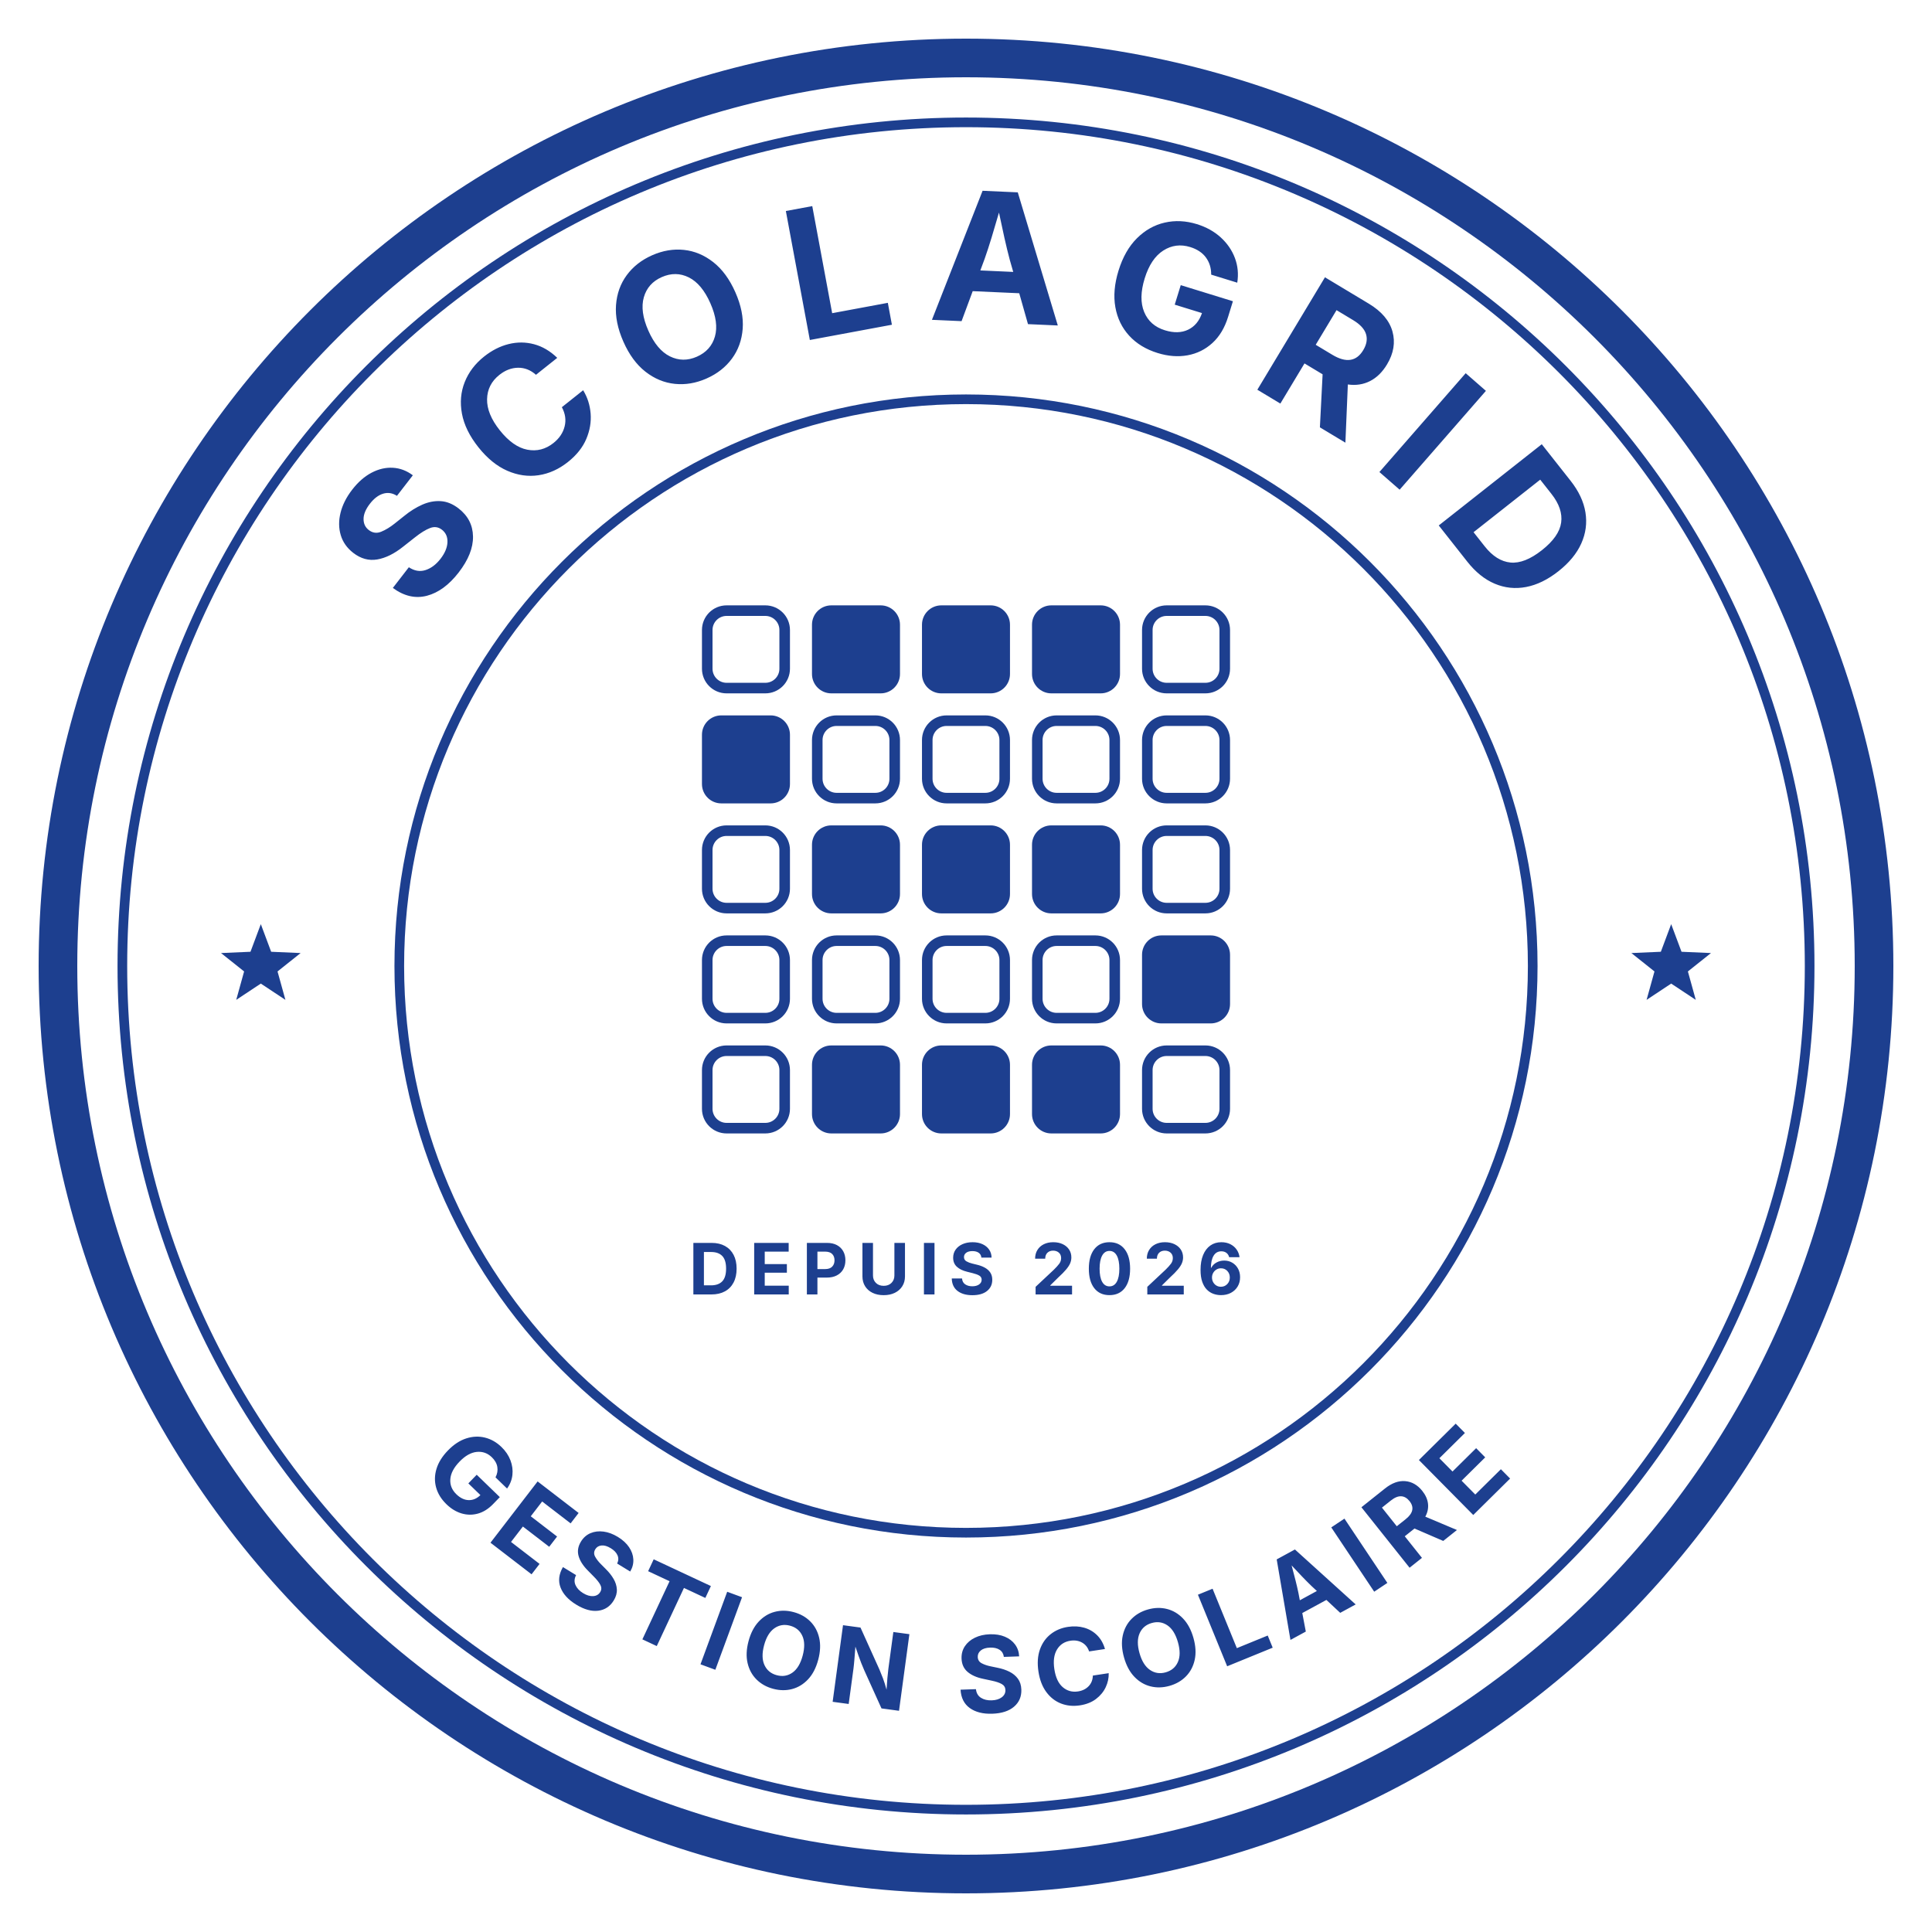
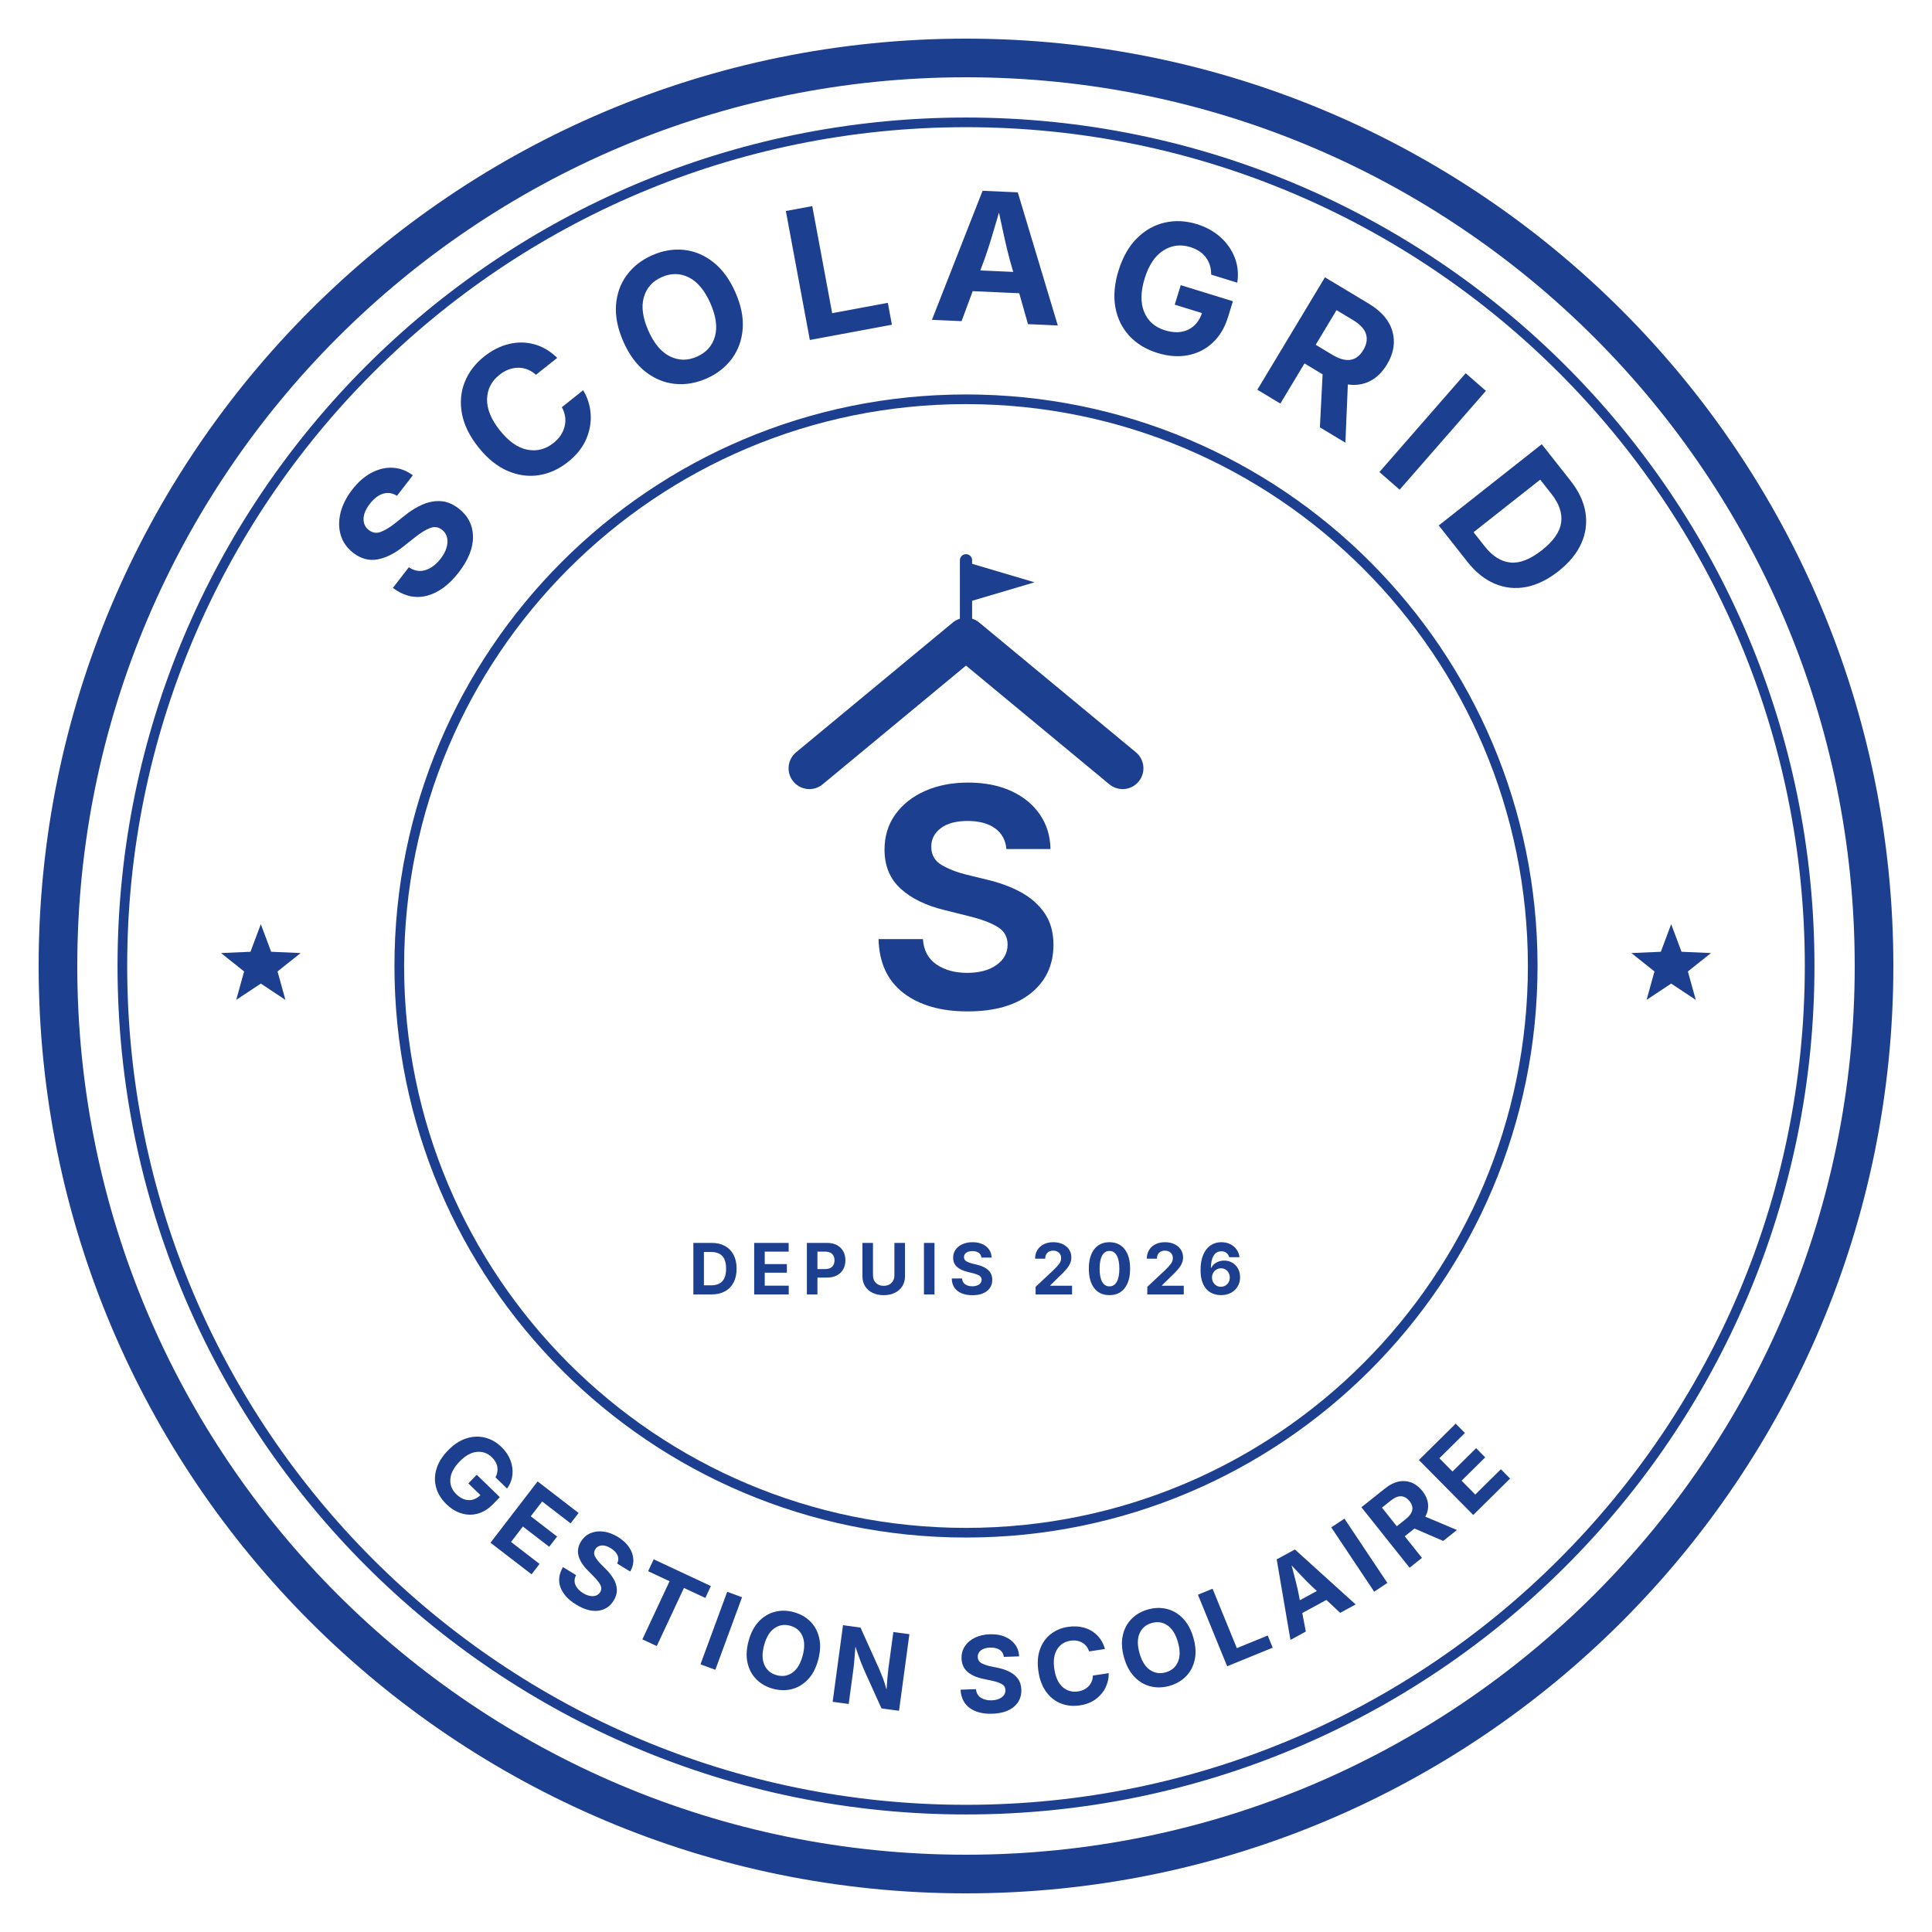
<svg xmlns="http://www.w3.org/2000/svg" viewBox="0 0 600 600" width="600" height="600">
  <g fill="none" stroke="#1D3F8F">
    <circle cx="300" cy="300" r="282" stroke-width="12" />
    <circle cx="300" cy="300" r="262" stroke-width="3" />
    <circle cx="300" cy="300" r="176" stroke-width="3" />
  </g>
  <path d="M142.44 177.793Q137.94 183.612 132.584 185.018Q127.228 186.423 122.001 182.589L126.969 176.165Q129.547 177.882 132.149 177.042Q134.751 176.203 136.809 173.542Q138.849 170.903 138.96 168.414Q139.071 165.924 137.232 164.502Q135.566 163.214 133.551 163.989Q131.535 164.763 128.845 166.9L125.215 169.761Q121.058 173.08 117.138 173.747Q113.218 174.414 109.713 171.704Q106.793 169.446 105.821 166.188Q104.849 162.931 105.754 159.258Q106.659 155.585 109.369 152.08Q112.129 148.511 115.408 146.796Q118.688 145.08 122.016 145.269Q125.344 145.458 128.211 147.606L123.276 153.987Q121.196 152.654 118.99 153.316Q116.784 153.978 114.877 156.444Q112.92 158.975 112.907 161.16Q112.894 163.345 114.516 164.599Q116.312 165.987 118.395 165.127Q120.477 164.266 122.564 162.596L125.536 160.228Q128.254 158.009 131.123 156.736Q133.991 155.463 136.849 155.634Q139.707 155.804 142.411 157.895Q146.802 161.291 146.895 166.6Q146.989 171.91 142.44 177.793Z M176.392 143.465Q172.135 146.854 167.265 147.585Q162.395 148.316 157.547 146.199Q152.699 144.082 148.577 138.905Q144.439 133.706 143.465 128.487Q142.492 123.269 144.318 118.67Q146.144 114.071 150.337 110.733Q153.953 107.855 157.948 106.859Q161.943 105.863 165.844 106.9Q169.744 107.936 173.059 111.134L166.448 116.396Q163.938 114.165 160.879 114.207Q157.819 114.249 155.08 116.428Q151.358 119.391 151.266 123.973Q151.173 128.555 155.209 133.626Q159.33 138.803 163.767 139.657Q168.204 140.511 171.884 137.582Q174.601 135.419 175.349 132.43Q176.097 129.44 174.491 126.456L181.101 121.193Q183.105 124.457 183.424 128.414Q183.743 132.371 182.078 136.317Q180.414 140.263 176.392 143.465Z M219.424 117.547Q214.496 119.723 209.563 119.212Q204.629 118.701 200.451 115.434Q196.274 112.168 193.6 106.114Q190.916 100.036 191.31 94.736Q191.704 89.435 194.65 85.444Q197.595 81.453 202.523 79.277Q207.475 77.09 212.397 77.607Q217.318 78.124 221.501 81.403Q225.684 84.682 228.369 90.76Q231.053 96.838 230.648 102.114Q230.242 107.389 227.309 111.374Q224.376 115.36 219.424 117.547ZM216.43 110.769Q220.783 108.847 222.024 104.517Q223.266 100.187 220.614 94.184Q217.952 88.156 213.91 86.145Q209.869 84.134 205.516 86.056Q201.189 87.967 199.946 92.327Q198.703 96.687 201.354 102.69Q203.994 108.668 208.049 110.674Q212.103 112.68 216.43 110.769Z M251.503 105.589 244.055 65.534 252.255 64.009 258.438 97.264 275.724 94.049 276.988 100.851Z M289.421 99.324 305.151 59.247 316.078 59.737 328.511 101.078 319.25 100.663 316.533 91.07 302.083 90.422 298.627 99.737ZM304.452 83.986 314.668 84.445 313.603 80.729Q312.759 77.571 311.939 73.894Q311.119 70.217 310.24 66.017Q309.04 70.178 307.948 73.77Q306.857 77.361 305.791 80.379Z M359.527 109.636Q354.066 107.95 350.684 104.259Q347.302 100.567 346.382 95.39Q345.462 90.212 347.366 84.046Q349.31 77.75 353.088 73.994Q356.866 70.238 361.715 69.131Q366.564 68.024 371.685 69.605Q376.074 70.96 379.111 73.729Q382.148 76.498 383.514 80.139Q384.879 83.78 384.242 87.79L376.143 85.29Q376.17 82.236 374.52 79.981Q372.869 77.726 369.629 76.725Q365.136 75.338 361.268 77.807Q357.401 80.276 355.49 86.468Q353.578 92.661 355.333 96.894Q357.088 101.127 361.765 102.571Q365.919 103.854 368.974 102.393Q372.029 100.932 373.287 97.228L364.822 94.615L366.693 88.554L382.892 93.554L381.392 98.414Q379.811 103.535 376.509 106.536Q373.207 109.538 368.81 110.341Q364.413 111.144 359.527 109.636Z M390.48 121.032 411.477 86.118 425.092 94.305Q431.044 97.885 432.445 102.956Q433.847 108.026 430.747 113.181Q428.591 116.767 425.468 118.351Q422.346 119.935 418.585 119.397L417.826 137.478L409.906 132.715L410.748 116.247L405.124 112.864L397.627 125.331ZM408.605 107.077 413.76 110.177Q420.181 114.038 423.365 108.742Q424.958 106.095 424.222 103.737Q423.486 101.38 420.205 99.407L415.073 96.321Z M461.465 121.386 434.671 152.078 428.389 146.593 455.183 115.901Z M455.688 174.437 446.816 163.185 478.809 137.959 487.765 149.317Q491.558 154.127 492.37 159.11Q493.183 164.093 491.081 168.78Q488.979 173.467 483.997 177.395Q478.994 181.34 473.936 182.299Q468.877 183.258 464.196 181.274Q459.514 179.289 455.688 174.437ZM457.627 165.282 461.081 169.662Q464.721 174.278 469.091 174.698Q473.461 175.117 478.85 170.868Q484.218 166.635 484.828 162.307Q485.437 157.979 481.814 153.384L478.326 148.961Z" fill="#1D3F8F" />
  <path d="M138.656 467.159Q136.238 464.816 135.446 461.974Q134.655 459.132 135.554 456.166Q136.452 453.2 139.098 450.469Q141.8 447.68 144.788 446.715Q147.775 445.751 150.618 446.463Q153.461 447.176 155.729 449.374Q157.674 451.257 158.53 453.523Q159.386 455.788 159.132 458.065Q158.877 460.343 157.472 462.279L153.885 458.804Q154.714 457.207 154.449 455.581Q154.184 453.956 152.749 452.566Q150.758 450.637 148.067 450.902Q145.377 451.167 142.72 453.91Q140.062 456.653 139.854 459.346Q139.646 462.038 141.718 464.045Q143.558 465.828 145.553 465.876Q147.548 465.924 149.198 464.314L145.448 460.681L148.049 457.996L155.224 464.947L153.139 467.1Q150.941 469.368 148.406 470.064Q145.87 470.759 143.345 470.007Q140.821 469.255 138.656 467.159Z M152.323 479.101 166.962 460.071 179.695 469.867 177.21 473.098 168.372 466.299 164.835 470.897 173.009 477.185 170.562 480.365 162.388 474.077 158.704 478.866 167.568 485.685 165.082 488.916Z M178.952 498.333Q175.253 496.072 174.085 493.025Q172.916 489.979 174.826 486.67L178.909 489.166Q178.069 490.787 178.728 492.257Q179.388 493.727 181.079 494.761Q182.756 495.786 184.221 495.69Q185.687 495.595 186.401 494.426Q187.048 493.368 186.465 492.237Q185.882 491.106 184.456 489.668L182.546 487.726Q180.335 485.505 179.692 483.252Q179.048 480.998 180.41 478.771Q181.544 476.915 183.39 476.136Q185.236 475.357 187.445 475.65Q189.655 475.943 191.882 477.305Q194.151 478.692 195.367 480.502Q196.583 482.313 196.687 484.274Q196.791 486.236 195.717 488.053L191.662 485.574Q192.308 484.27 191.778 483.02Q191.248 481.771 189.681 480.813Q188.073 479.829 186.792 479.963Q185.511 480.096 184.881 481.127Q184.183 482.268 184.822 483.432Q185.46 484.597 186.573 485.712L188.152 487.3Q189.626 488.749 190.557 490.347Q191.487 491.945 191.571 493.63Q191.656 495.315 190.605 497.034Q188.899 499.825 185.795 500.222Q182.691 500.619 178.952 498.333Z M201.284 487.947 203.011 484.254 220.775 492.561 219.048 496.254 212.407 493.148 203.963 511.204 199.497 509.115 207.94 491.06Z M230.45 496.034 222.156 518.564 217.544 516.866 225.838 494.336Z M240.109 524.47Q237.042 523.652 234.964 521.596Q232.886 519.541 232.171 516.498Q231.457 513.456 232.462 509.688Q233.472 505.905 235.609 503.615Q237.746 501.325 240.572 500.578Q243.397 499.831 246.464 500.65Q249.547 501.472 251.617 503.526Q253.688 505.579 254.4 508.629Q255.112 511.679 254.103 515.462Q253.093 519.246 250.961 521.52Q248.828 523.794 246.01 524.543Q243.192 525.292 240.109 524.47ZM241.235 520.251Q243.944 520.974 246.112 519.442Q248.28 517.911 249.277 514.175Q250.278 510.423 249.163 508.007Q248.048 505.592 245.339 504.869Q242.645 504.15 240.465 505.695Q238.286 507.24 237.289 510.976Q236.296 514.697 237.419 517.115Q238.541 519.532 241.235 520.251Z M258.586 528.51 261.805 504.718 267.234 505.453 273.126 518.51Q273.67 519.771 274.232 521.27Q274.793 522.769 275.323 524.743Q275.433 522.969 275.584 521.193Q275.735 519.416 275.892 518.251L277.437 506.834L282.419 507.508L279.2 531.3L273.755 530.563L268.399 518.716Q267.889 517.558 267.466 516.476Q267.043 515.395 266.615 514.174Q266.186 512.954 265.653 511.369Q265.489 513.542 265.34 515.367Q265.19 517.193 265.047 518.247L263.568 529.185Z M308.174 532.211Q303.842 532.36 301.189 530.46Q298.536 528.561 298.307 524.747L303.09 524.583Q303.282 526.398 304.642 527.262Q306.002 528.126 307.982 528.058Q309.947 527.99 311.118 527.103Q312.288 526.216 312.241 524.848Q312.198 523.608 311.088 522.985Q309.979 522.362 307.997 521.947L305.334 521.377Q302.264 520.741 300.487 519.215Q298.709 517.688 298.619 515.079Q298.544 512.905 299.656 511.238Q300.767 509.572 302.773 508.6Q304.779 507.628 307.388 507.538Q310.045 507.446 312.057 508.288Q314.069 509.129 315.236 510.709Q316.403 512.289 316.508 514.398L311.757 514.562Q311.579 513.117 310.448 512.366Q309.318 511.615 307.482 511.678Q305.598 511.743 304.602 512.559Q303.607 513.375 303.648 514.583Q303.694 515.92 304.869 516.54Q306.043 517.161 307.585 517.479L309.778 517.935Q311.807 518.333 313.464 519.154Q315.12 519.976 316.118 521.336Q317.117 522.696 317.186 524.709Q317.299 527.978 314.926 530.019Q312.554 532.06 308.174 532.211Z M335.374 529.614Q332.204 530.096 329.5 529.04Q326.797 527.984 324.942 525.479Q323.086 522.974 322.5 519.119Q321.911 515.248 322.945 512.296Q323.98 509.343 326.263 507.529Q328.546 505.715 331.668 505.241Q334.36 504.831 336.694 505.495Q339.028 506.159 340.717 507.834Q342.406 509.508 343.161 512.115L338.238 512.864Q337.611 510.987 336.035 510.11Q334.459 509.233 332.42 509.543Q329.648 509.965 328.256 512.279Q326.864 514.593 327.438 518.368Q328.024 522.224 330.041 523.962Q332.057 525.701 334.797 525.285Q336.82 524.977 338.08 523.669Q339.34 522.361 339.395 520.364L344.317 519.616Q344.383 521.871 343.385 523.987Q342.386 526.103 340.377 527.631Q338.369 529.159 335.374 529.614Z M363.205 523.559Q360.15 524.423 357.314 523.718Q354.477 523.013 352.309 520.762Q350.14 518.512 349.08 514.76Q348.014 510.992 348.681 507.932Q349.348 504.871 351.396 502.785Q353.443 500.699 356.498 499.836Q359.568 498.968 362.397 499.675Q365.226 500.382 367.396 502.64Q369.567 504.899 370.632 508.666Q371.697 512.434 371.026 515.479Q370.355 518.524 368.315 520.608Q366.275 522.691 363.205 523.559ZM362.017 519.357Q364.715 518.595 365.796 516.171Q366.878 513.747 365.825 510.025Q364.769 506.289 362.576 504.782Q360.384 503.275 357.686 504.038Q355.003 504.796 353.919 507.238Q352.834 509.68 353.886 513.401Q354.934 517.107 357.134 518.611Q359.335 520.116 362.017 519.357Z M381.105 517.479 372.026 495.253 376.576 493.395 384.113 511.847 393.705 507.929 395.246 511.703Z M400.761 509.294 396.49 484.285 402.151 481.205 421.015 498.273 416.217 500.884 411.924 496.873 404.437 500.947 405.531 506.699ZM403.672 496.979 408.966 494.098 407.297 492.548Q405.909 491.212 404.375 489.607Q402.842 488.002 401.119 486.151Q401.781 488.615 402.324 490.76Q402.867 492.904 403.249 494.751Z M417.527 471.621 430.858 491.589 426.771 494.317 413.44 474.349Z M437.759 486.873 422.802 468.092 430.125 462.26Q433.327 459.71 436.415 459.98Q439.503 460.25 441.712 463.023Q443.248 464.951 443.48 467.001Q443.712 469.051 442.641 471.017L452.468 475.158L448.208 478.551L439.288 474.696L436.263 477.106L441.604 483.811ZM433.784 473.992 436.557 471.784Q440.01 469.033 437.741 466.185Q436.607 464.76 435.154 464.682Q433.701 464.603 431.936 466.008L429.176 468.207Z M457.533 470.496 440.653 453.423 452.077 442.128 454.943 445.027 447.014 452.867 451.092 456.992 458.426 449.742 461.247 452.595 453.913 459.845 458.161 464.142 466.114 456.28 468.98 459.179Z" fill="#1D3F8F" />
  <polygon points="81.00,287.00 84.21,295.58 93.36,295.98 86.19,301.69 88.64,310.52 81.00,305.46 73.36,310.52 75.81,301.69 68.64,295.98 77.79,295.58" fill="#1D3F8F" />
  <polygon points="519.00,287.00 522.21,295.58 531.36,295.98 524.19,301.69 526.64,310.52 519.00,305.46 511.36,310.52 513.81,301.69 506.64,295.98 515.79,295.58" fill="#1D3F8F" />
-   <rect x="219.64" y="189.64" width="24.05" height="24.05" rx="6.01" fill="none" stroke="#1D3F8F" stroke-width="3.28" />
-   <rect x="252.17" y="188.00" width="27.33" height="27.33" rx="6.01" fill="#1D3F8F" />
-   <rect x="286.33" y="188.00" width="27.33" height="27.33" rx="6.01" fill="#1D3F8F" />
-   <rect x="320.50" y="188.00" width="27.33" height="27.33" rx="6.01" fill="#1D3F8F" />
-   <rect x="356.31" y="189.64" width="24.05" height="24.05" rx="6.01" fill="none" stroke="#1D3F8F" stroke-width="3.28" />
-   <rect x="218.00" y="222.17" width="27.33" height="27.33" rx="6.01" fill="#1D3F8F" />
-   <rect x="253.81" y="223.81" width="24.05" height="24.05" rx="6.01" fill="none" stroke="#1D3F8F" stroke-width="3.28" />
-   <rect x="287.97" y="223.81" width="24.05" height="24.05" rx="6.01" fill="none" stroke="#1D3F8F" stroke-width="3.28" />
-   <rect x="322.14" y="223.81" width="24.05" height="24.05" rx="6.01" fill="none" stroke="#1D3F8F" stroke-width="3.28" />
-   <rect x="356.31" y="223.81" width="24.05" height="24.05" rx="6.01" fill="none" stroke="#1D3F8F" stroke-width="3.28" />
-   <rect x="219.64" y="257.97" width="24.05" height="24.05" rx="6.01" fill="none" stroke="#1D3F8F" stroke-width="3.28" />
-   <rect x="252.17" y="256.33" width="27.33" height="27.33" rx="6.01" fill="#1D3F8F" />
-   <rect x="286.33" y="256.33" width="27.33" height="27.33" rx="6.01" fill="#1D3F8F" />
-   <rect x="320.50" y="256.33" width="27.33" height="27.33" rx="6.01" fill="#1D3F8F" />
-   <rect x="356.31" y="257.97" width="24.05" height="24.05" rx="6.01" fill="none" stroke="#1D3F8F" stroke-width="3.28" />
-   <rect x="219.64" y="292.14" width="24.05" height="24.05" rx="6.01" fill="none" stroke="#1D3F8F" stroke-width="3.28" />
-   <rect x="253.81" y="292.14" width="24.05" height="24.05" rx="6.01" fill="none" stroke="#1D3F8F" stroke-width="3.28" />
-   <rect x="287.97" y="292.14" width="24.05" height="24.05" rx="6.01" fill="none" stroke="#1D3F8F" stroke-width="3.28" />
-   <rect x="322.14" y="292.14" width="24.05" height="24.05" rx="6.01" fill="none" stroke="#1D3F8F" stroke-width="3.28" />
-   <rect x="354.67" y="290.50" width="27.33" height="27.33" rx="6.01" fill="#1D3F8F" />
-   <rect x="219.64" y="326.31" width="24.05" height="24.05" rx="6.01" fill="none" stroke="#1D3F8F" stroke-width="3.28" />
-   <rect x="252.17" y="324.67" width="27.33" height="27.33" rx="6.01" fill="#1D3F8F" />
-   <rect x="286.33" y="324.67" width="27.33" height="27.33" rx="6.01" fill="#1D3F8F" />
-   <rect x="320.50" y="324.67" width="27.33" height="27.33" rx="6.01" fill="#1D3F8F" />
-   <rect x="356.31" y="326.31" width="24.05" height="24.05" rx="6.01" fill="none" stroke="#1D3F8F" stroke-width="3.28" />
+   <g transform="translate(202.72 148.92) scale(0.38)">
+     <path d="M128 236 L256 130 L384 236" fill="none" stroke="#1D3F8F" stroke-width="34" stroke-linecap="round" stroke-linejoin="round" />
+     <path d="M256 132 L256 66" stroke="#1D3F8F" stroke-width="10" stroke-linecap="round" />
+     <path d="M258 68 L312 84 L258 100 Z" fill="#1D3F8F" />
+     <path d="M257.282 434.686Q224.445 434.686 204.853 419.61Q185.26 404.534 184.528 375.604H220.783Q221.759 389.397 231.83 396.294Q241.901 403.191 256.916 403.191Q271.808 403.191 280.902 396.783Q289.997 390.374 289.997 379.998Q289.997 370.599 281.757 365.594Q273.517 360.589 258.625 356.927L238.605 351.922Q215.534 346.307 202.472 334.283Q189.411 322.259 189.411 302.483Q189.411 286.004 198.261 273.675Q207.111 261.346 222.553 254.51Q237.995 247.674 257.77 247.674Q277.912 247.674 292.926 254.571Q307.941 261.468 316.364 273.736Q324.787 286.004 325.031 301.995H289.02Q288.043 291.009 279.682 285.027Q271.32 279.046 257.404 279.046Q243.122 279.046 235.37 284.966Q227.619 290.887 227.619 300.042Q227.619 310.174 236.347 315.179Q245.075 320.184 256.671 322.991L273.151 327.02Q288.41 330.56 300.739 337.212Q313.068 343.865 320.27 354.424Q327.472 364.983 327.472 380.242Q327.472 405.022 308.979 419.854Q290.485 434.686 257.282 434.686Z" fill="#1D3F8F" />
+   </g>
  <path d="M220.96 402.0H215.332V385.994H221.014Q223.42 385.994 225.155 386.956Q226.89 387.917 227.825 389.706Q228.759 391.494 228.759 393.986Q228.759 396.489 227.825 398.283Q226.89 400.077 225.139 401.039Q223.388 402.0 220.96 402.0ZM218.608 399.175H220.799Q223.109 399.175 224.301 397.929Q225.494 396.683 225.494 393.986Q225.494 391.301 224.307 390.06Q223.12 388.819 220.821 388.819H218.608Z M234.219 402.0V385.994H244.929V388.712H237.496V392.579H244.371V395.254H237.496V399.282H244.951V402.0Z M250.583 402.0V385.994H256.824Q258.65 385.994 259.928 386.687Q261.207 387.38 261.878 388.599Q262.549 389.818 262.549 391.397Q262.549 392.987 261.867 394.196Q261.185 395.404 259.885 396.086Q258.585 396.769 256.749 396.769H253.859V402.0ZM253.859 394.126H256.222Q257.726 394.126 258.446 393.363Q259.166 392.601 259.166 391.397Q259.166 390.184 258.446 389.442Q257.726 388.701 256.211 388.701H253.859Z M274.444 402.226Q272.446 402.226 270.963 401.495Q269.481 400.765 268.659 399.449Q267.837 398.133 267.837 396.382V385.994H271.114V396.113Q271.114 397.51 272.021 398.417Q272.929 399.325 274.444 399.325Q275.948 399.325 276.855 398.417Q277.763 397.51 277.763 396.113V385.994H281.05V396.382Q281.05 398.133 280.218 399.449Q279.385 400.765 277.903 401.495Q276.42 402.226 274.444 402.226Z M290.216 385.994V402.0H286.94V385.994Z M301.982 402.236Q299.092 402.236 297.368 400.91Q295.644 399.583 295.58 397.037H298.77Q298.856 398.251 299.742 398.858Q300.628 399.465 301.95 399.465Q303.26 399.465 304.061 398.901Q304.861 398.337 304.861 397.424Q304.861 396.597 304.136 396.156Q303.411 395.716 302.1 395.394L300.338 394.953Q298.308 394.459 297.159 393.401Q296.009 392.343 296.009 390.603Q296.009 389.152 296.788 388.067Q297.567 386.982 298.926 386.381Q300.285 385.779 302.025 385.779Q303.797 385.779 305.119 386.386Q306.44 386.993 307.181 388.073Q307.922 389.152 307.944 390.56H304.775Q304.689 389.593 303.953 389.066Q303.217 388.54 301.993 388.54Q300.736 388.54 300.054 389.061Q299.372 389.582 299.372 390.388Q299.372 391.279 300.14 391.72Q300.908 392.16 301.928 392.407L303.378 392.762Q304.721 393.073 305.806 393.659Q306.891 394.244 307.525 395.173Q308.159 396.103 308.159 397.445Q308.159 399.626 306.531 400.931Q304.904 402.236 301.982 402.236Z M321.614 402.0V399.637L327.286 394.319Q328.371 393.256 328.956 392.466Q329.542 391.677 329.542 390.71Q329.542 389.636 328.838 389.018Q328.134 388.4 327.06 388.4Q325.943 388.4 325.271 389.066Q324.6 389.732 324.6 390.903H321.463Q321.463 389.346 322.178 388.191Q322.892 387.036 324.16 386.408Q325.427 385.779 327.082 385.779Q328.779 385.779 330.046 386.386Q331.314 386.993 332.018 388.057Q332.721 389.12 332.721 390.506Q332.721 391.397 332.372 392.268Q332.023 393.138 331.126 394.217Q330.229 395.297 328.585 396.801L326.168 399.186V399.304H332.936V402.0Z M344.551 402.215Q341.522 402.215 339.835 400.056Q338.149 397.896 338.149 394.008Q338.149 390.119 339.841 387.949Q341.533 385.779 344.551 385.779Q347.581 385.779 349.272 387.955Q350.964 390.13 350.964 394.008Q350.964 397.896 349.278 400.056Q347.591 402.215 344.551 402.215ZM344.551 399.497Q346.034 399.497 346.829 398.068Q347.624 396.64 347.624 394.008Q347.624 391.365 346.829 389.926Q346.034 388.486 344.551 388.486Q343.08 388.486 342.285 389.931Q341.49 391.376 341.49 394.008Q341.49 396.64 342.279 398.068Q343.069 399.497 344.551 399.497Z M356.306 402.0V399.637L361.978 394.319Q363.063 393.256 363.648 392.466Q364.234 391.677 364.234 390.71Q364.234 389.636 363.53 389.018Q362.827 388.4 361.752 388.4Q360.635 388.4 359.964 389.066Q359.292 389.732 359.292 390.903H356.156Q356.156 389.346 356.87 388.191Q357.584 387.036 358.852 386.408Q360.12 385.779 361.774 385.779Q363.471 385.779 364.739 386.386Q366.006 386.993 366.71 388.057Q367.414 389.12 367.414 390.506Q367.414 391.397 367.064 392.268Q366.715 393.138 365.818 394.217Q364.921 395.297 363.278 396.801L360.861 399.186V399.304H367.628V402.0Z M379.179 402.215Q377.955 402.215 376.821 401.807Q375.688 401.398 374.791 400.491Q373.894 399.583 373.368 398.079Q372.841 396.575 372.841 394.373Q372.841 391.688 373.636 389.759Q374.431 387.831 375.881 386.805Q377.332 385.779 379.297 385.779Q380.876 385.779 382.09 386.392Q383.304 387.004 384.045 388.062Q384.787 389.12 384.948 390.431H381.725Q381.521 389.582 380.882 389.093Q380.243 388.604 379.297 388.604Q377.718 388.604 376.891 389.979Q376.064 391.354 376.064 393.718H376.171Q376.708 392.676 377.793 392.08Q378.878 391.483 380.189 391.483Q381.596 391.483 382.713 392.149Q383.831 392.815 384.475 393.981Q385.12 395.146 385.12 396.65Q385.12 398.272 384.368 399.529Q383.616 400.786 382.278 401.5Q380.941 402.215 379.179 402.215ZM379.158 399.615Q380.339 399.615 381.134 398.788Q381.929 397.961 381.929 396.736Q381.929 395.533 381.15 394.706Q380.372 393.879 379.179 393.879Q378.395 393.879 377.761 394.271Q377.127 394.663 376.762 395.313Q376.397 395.963 376.397 396.747Q376.397 397.531 376.757 398.187Q377.117 398.842 377.74 399.229Q378.363 399.615 379.158 399.615Z" fill="#1D3F8F" />
</svg>
